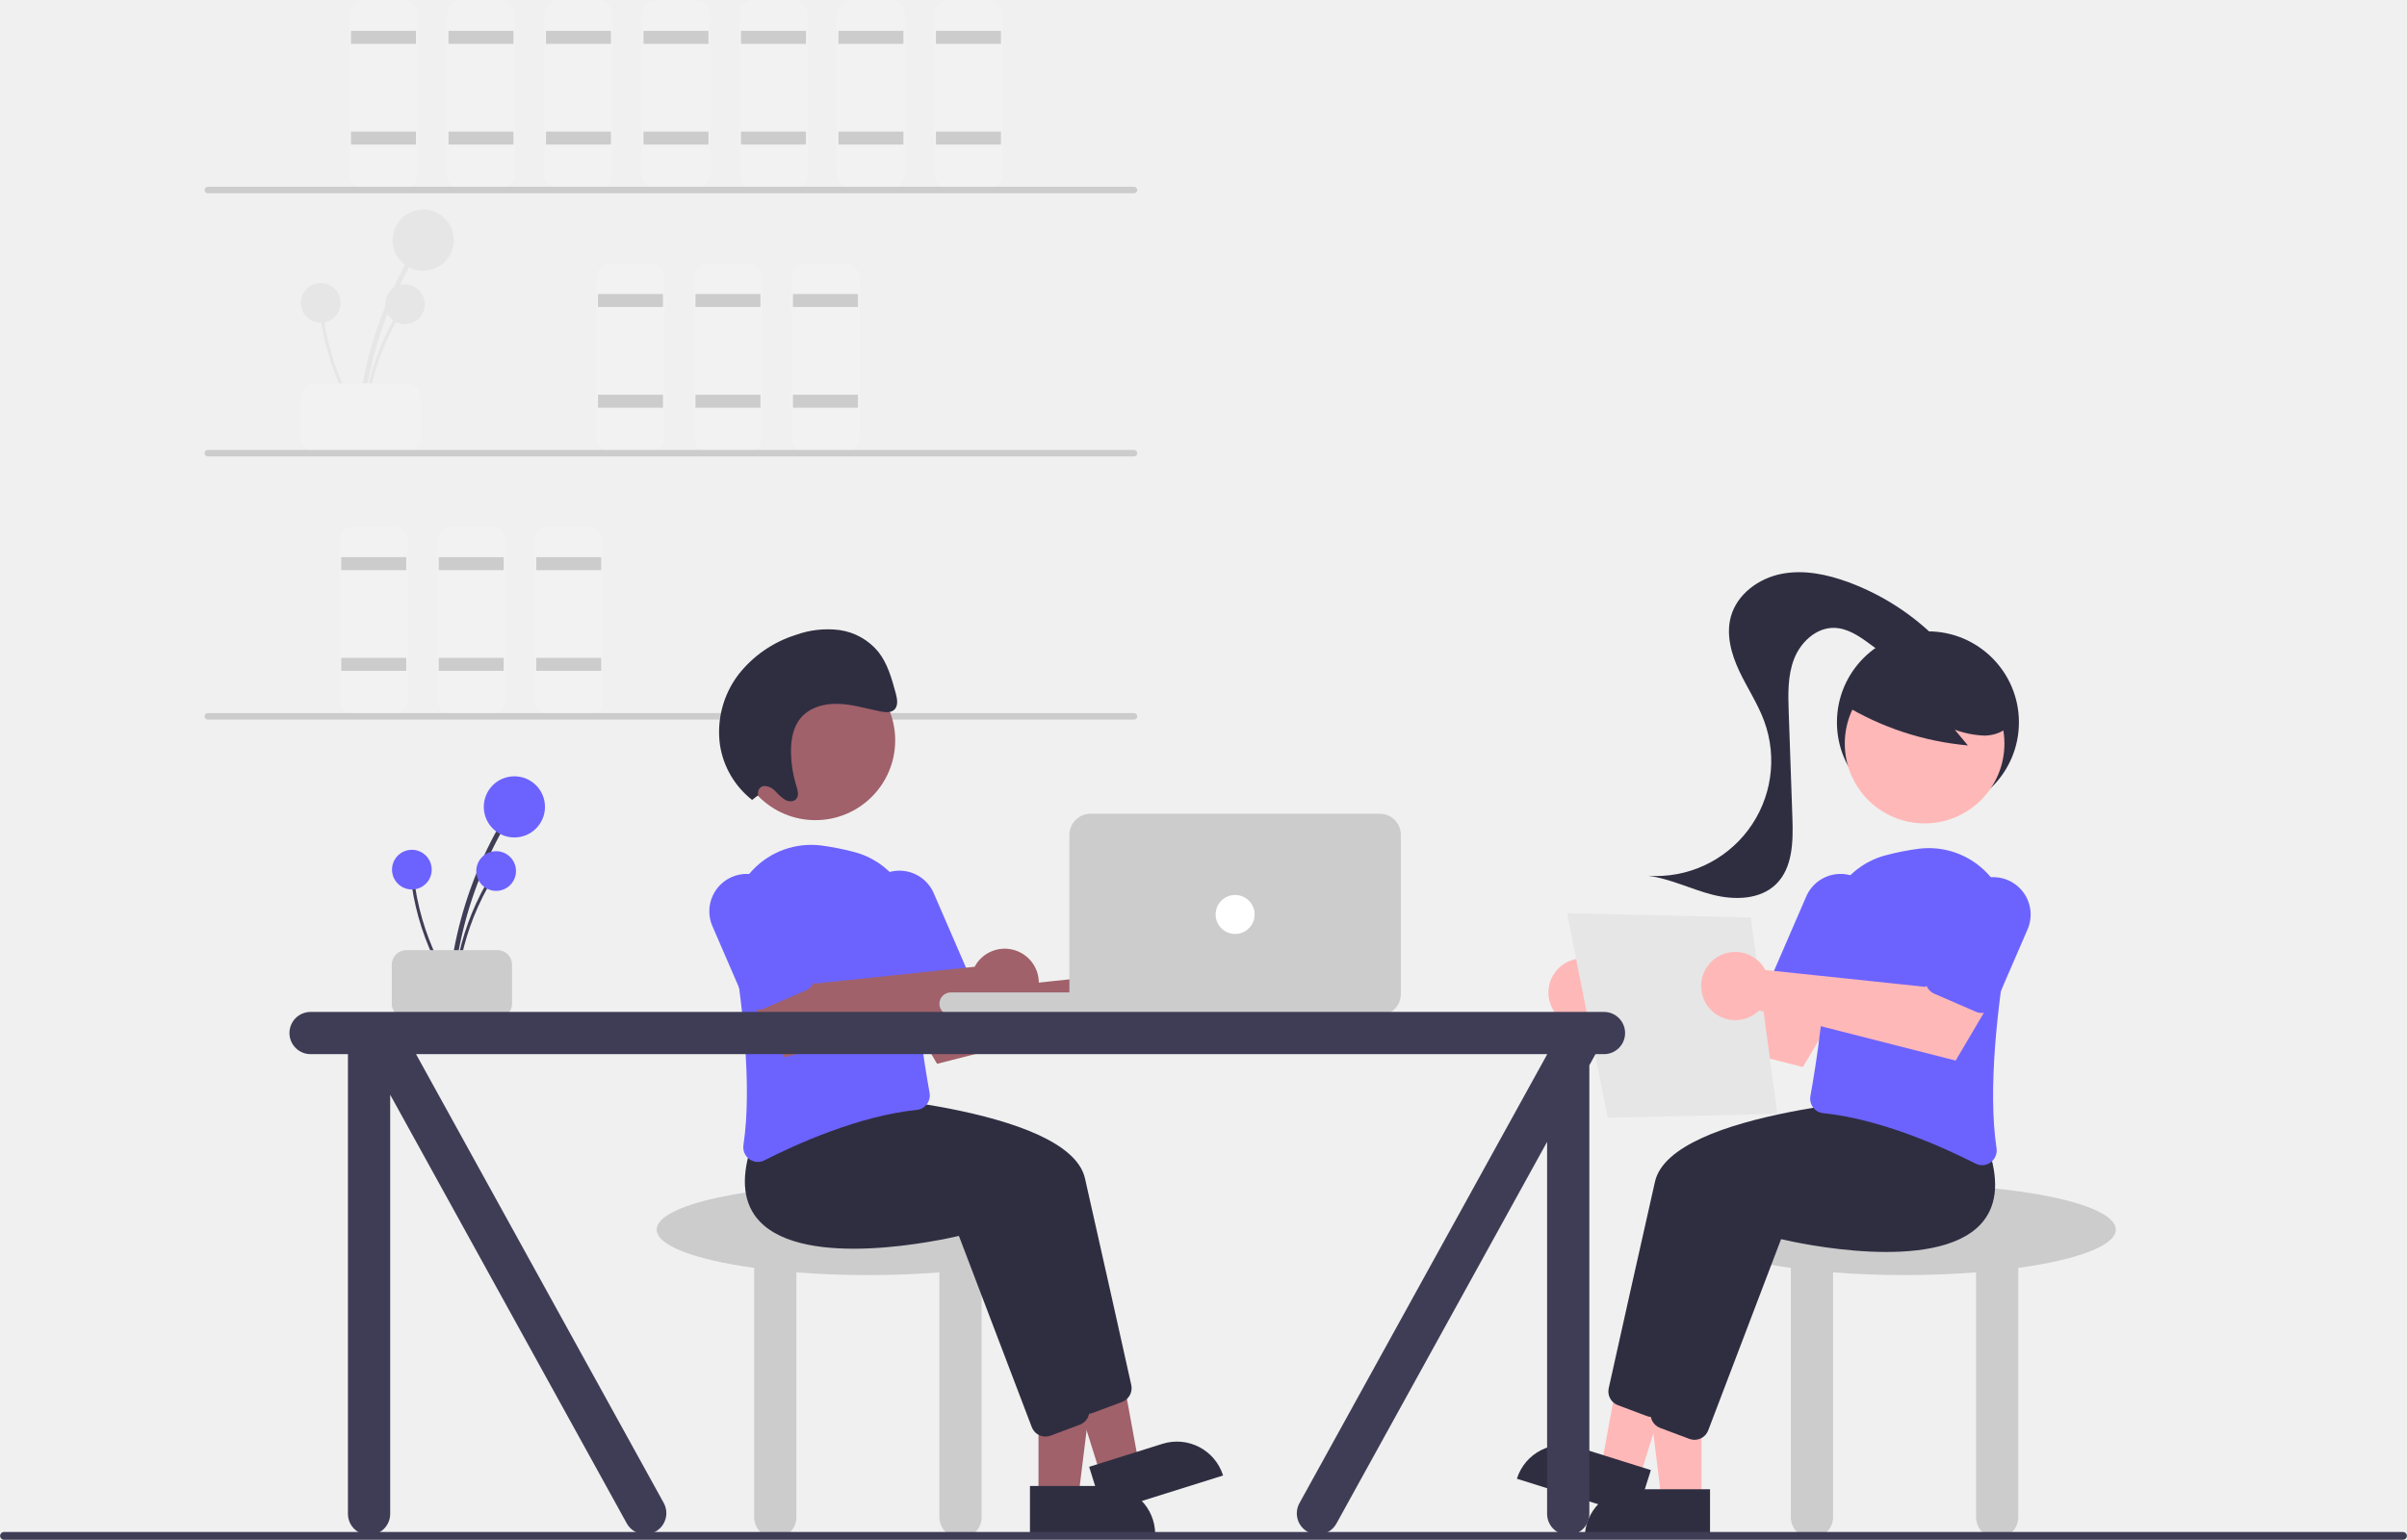
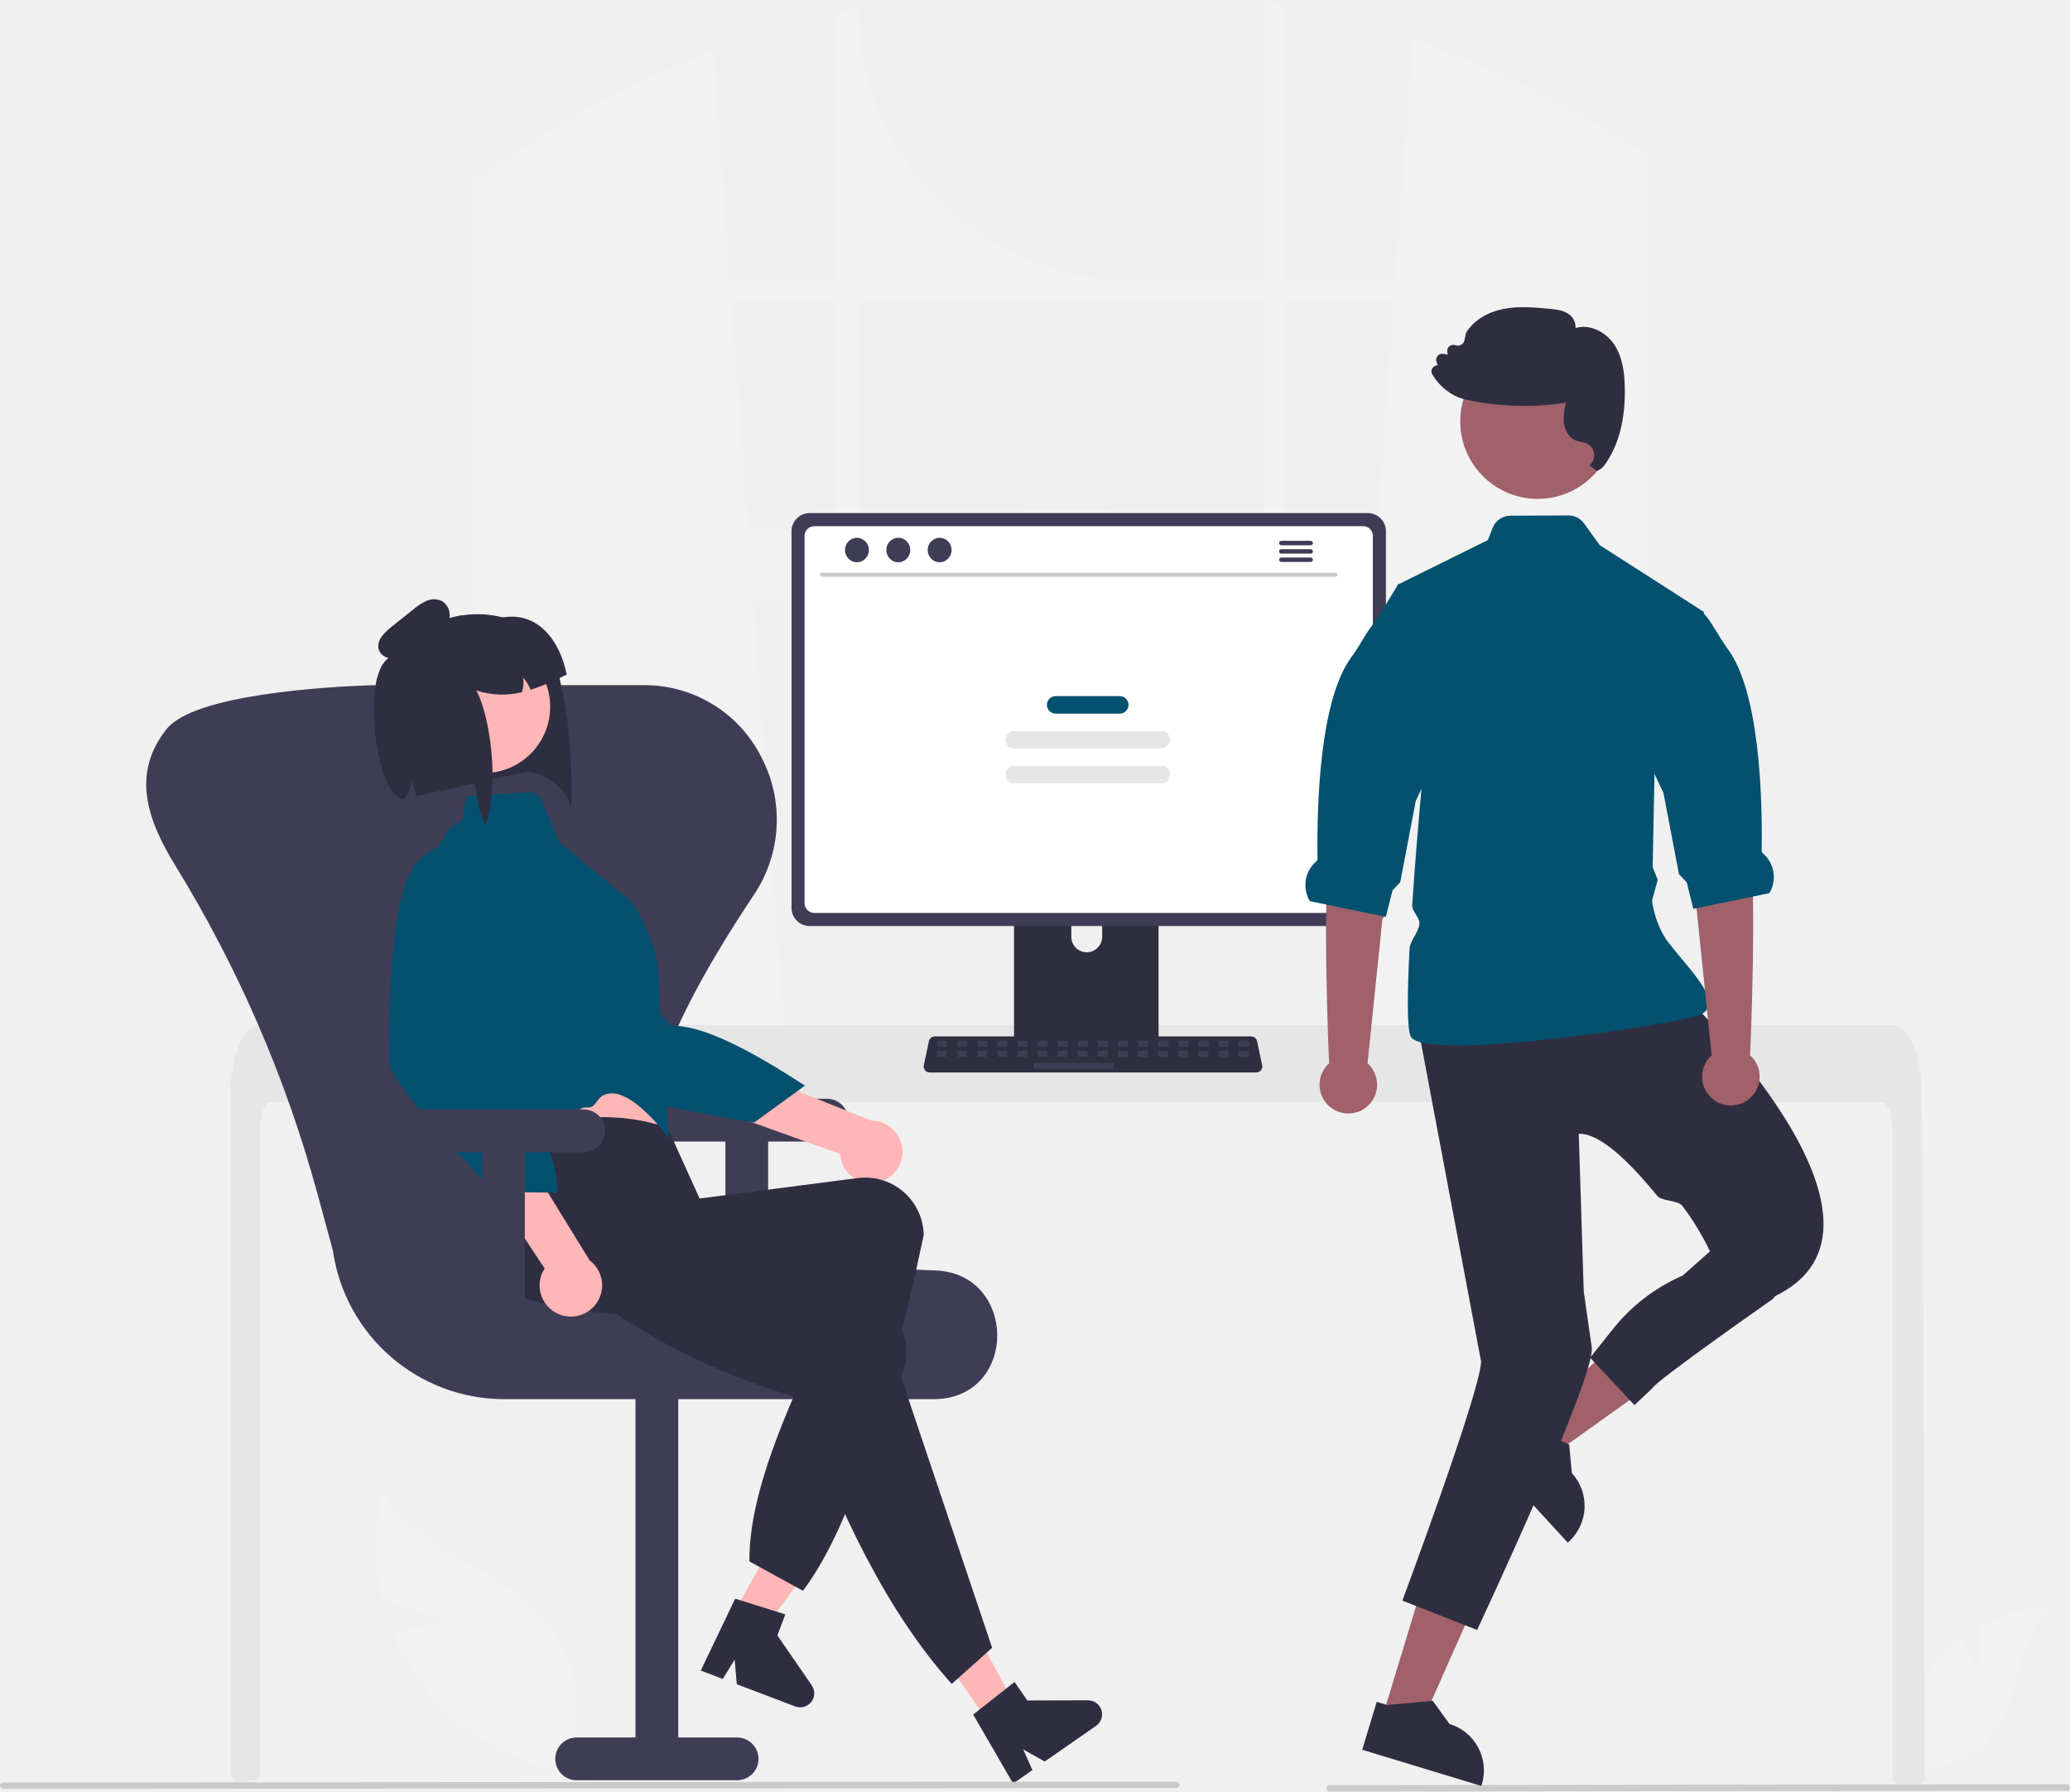
- <svg xmlns="http://www.w3.org/2000/svg" id="b959f442-9ede-455f-a827-2b42a560702a" data-name="Layer 1" width="740.675" height="473.949" viewBox="0 0 740.675 473.949">
-   <path d="M341.173,342.449a122.042,122.042,0,0,1,10.101-38.517q2.28-5.092,5.018-9.961a.744.744,0,0,0-1.284-.75,123.728,123.728,0,0,0-13.768,37.982q-1.034,5.584-1.554,11.246c-.088.952,1.399.946,1.486,0Z" transform="translate(-229.6623 -213.0257)" fill="#e6e6e6" />
-   <circle cx="130.23" cy="73.914" r="9.414" fill="#e6e6e6" />
-   <path d="M342.136,342.699a79.174,79.174,0,0,1,6.553-24.988q1.479-3.304,3.255-6.462a.483.483,0,0,0-.833-.487,80.268,80.268,0,0,0-8.932,24.641q-.671,3.622-1.008,7.296c-.057.618.908.614.964,0Z" transform="translate(-229.6623 -213.0257)" fill="#e6e6e6" />
-   <circle cx="124.618" cy="93.662" r="6.108" fill="#e6e6e6" />
-   <path d="M340.919,342.122a79.174,79.174,0,0,1-10.202-23.733q-.866-3.515-1.408-7.097a.483.483,0,0,0-.956.128,80.269,80.269,0,0,0,8.113,24.922q1.699,3.269,3.693,6.373c.335.522,1.093-.074.76-.593Z" transform="translate(-229.6623 -213.0257)" fill="#e6e6e6" />
-   <circle cx="98.683" cy="93.233" r="6.108" fill="#e6e6e6" />
-   <path d="M322.169,347.526v-12a4.505,4.505,0,0,1,4.5-4.5h28a4.505,4.505,0,0,1,4.5,4.5v12a4.505,4.505,0,0,1-4.5,4.5h-28A4.505,4.505,0,0,1,322.169,347.526Z" transform="translate(-229.6623 -213.0257)" fill="#f2f2f2" style="isolation:isolate" />
-   <path d="M353.669,271.026h-12a4.505,4.505,0,0,1-4.5-4.5v-49a4.505,4.505,0,0,1,4.5-4.5h12a4.505,4.505,0,0,1,4.5,4.5v49A4.505,4.505,0,0,1,353.669,271.026Z" transform="translate(-229.6623 -213.0257)" fill="#f2f2f2" style="isolation:isolate" />
-   <rect x="108.007" y="9.5" width="20" height="4" fill="#ccc" />
-   <rect x="108.007" y="40.5" width="20" height="4" fill="#ccc" />
-   <path d="M383.669,271.026h-12a4.505,4.505,0,0,1-4.5-4.5v-49a4.505,4.505,0,0,1,4.5-4.5h12a4.505,4.505,0,0,1,4.5,4.5v49A4.505,4.505,0,0,1,383.669,271.026Z" transform="translate(-229.6623 -213.0257)" fill="#f2f2f2" style="isolation:isolate" />
-   <rect x="138.007" y="9.5" width="20" height="4" fill="#ccc" />
-   <rect x="138.007" y="40.5" width="20" height="4" fill="#ccc" />
-   <path d="M413.669,271.026h-12a4.505,4.505,0,0,1-4.5-4.5v-49a4.505,4.505,0,0,1,4.5-4.5h12a4.505,4.505,0,0,1,4.5,4.5v49A4.505,4.505,0,0,1,413.669,271.026Z" transform="translate(-229.6623 -213.0257)" fill="#f2f2f2" style="isolation:isolate" />
-   <rect x="168.007" y="9.5" width="20" height="4" fill="#ccc" />
-   <rect x="168.007" y="40.5" width="20" height="4" fill="#ccc" />
-   <path d="M429.669,352.026h-12a4.505,4.505,0,0,1-4.5-4.5v-49a4.505,4.505,0,0,1,4.5-4.5h12a4.505,4.505,0,0,1,4.5,4.5v49A4.505,4.505,0,0,1,429.669,352.026Z" transform="translate(-229.6623 -213.0257)" fill="#f2f2f2" style="isolation:isolate" />
-   <rect x="184.007" y="90.5" width="20" height="4" fill="#ccc" />
-   <rect x="184.007" y="121.5" width="20" height="4" fill="#ccc" />
-   <path d="M459.669,352.026h-12a4.505,4.505,0,0,1-4.5-4.5v-49a4.505,4.505,0,0,1,4.5-4.5h12a4.505,4.505,0,0,1,4.5,4.5v49A4.505,4.505,0,0,1,459.669,352.026Z" transform="translate(-229.6623 -213.0257)" fill="#f2f2f2" style="isolation:isolate" />
-   <rect x="214.007" y="90.5" width="20" height="4" fill="#ccc" />
-   <rect x="214.007" y="121.5" width="20" height="4" fill="#ccc" />
-   <path d="M489.669,352.026h-12a4.505,4.505,0,0,1-4.5-4.5v-49a4.505,4.505,0,0,1,4.5-4.5h12a4.505,4.505,0,0,1,4.5,4.5v49A4.505,4.505,0,0,1,489.669,352.026Z" transform="translate(-229.6623 -213.0257)" fill="#f2f2f2" style="isolation:isolate" />
-   <rect x="244.007" y="90.5" width="20" height="4" fill="#ccc" />
-   <rect x="244.007" y="121.5" width="20" height="4" fill="#ccc" />
-   <path d="M350.669,433.026h-12a4.505,4.505,0,0,1-4.5-4.5v-49a4.505,4.505,0,0,1,4.5-4.5h12a4.505,4.505,0,0,1,4.5,4.5v49A4.505,4.505,0,0,1,350.669,433.026Z" transform="translate(-229.6623 -213.0257)" fill="#f2f2f2" style="isolation:isolate" />
-   <rect x="105.007" y="171.5" width="20" height="4" fill="#ccc" />
-   <rect x="105.007" y="202.5" width="20" height="4" fill="#ccc" />
-   <path d="M380.669,433.026h-12a4.505,4.505,0,0,1-4.5-4.5v-49a4.505,4.505,0,0,1,4.5-4.5h12a4.505,4.505,0,0,1,4.5,4.5v49A4.505,4.505,0,0,1,380.669,433.026Z" transform="translate(-229.6623 -213.0257)" fill="#f2f2f2" style="isolation:isolate" />
-   <rect x="135.007" y="171.5" width="20" height="4" fill="#ccc" />
-   <rect x="135.007" y="202.5" width="20" height="4" fill="#ccc" />
-   <path d="M410.669,433.026h-12a4.505,4.505,0,0,1-4.5-4.5v-49a4.505,4.505,0,0,1,4.5-4.5h12a4.505,4.505,0,0,1,4.5,4.5v49A4.505,4.505,0,0,1,410.669,433.026Z" transform="translate(-229.6623 -213.0257)" fill="#f2f2f2" style="isolation:isolate" />
-   <rect x="165.007" y="171.5" width="20" height="4" fill="#ccc" />
-   <rect x="165.007" y="202.5" width="20" height="4" fill="#ccc" />
-   <path d="M443.669,271.026h-12a4.505,4.505,0,0,1-4.5-4.5v-49a4.505,4.505,0,0,1,4.5-4.5h12a4.505,4.505,0,0,1,4.5,4.5v49A4.505,4.505,0,0,1,443.669,271.026Z" transform="translate(-229.6623 -213.0257)" fill="#f2f2f2" style="isolation:isolate" />
-   <rect x="198.007" y="9.5" width="20" height="4" fill="#ccc" />
-   <rect x="198.007" y="40.5" width="20" height="4" fill="#ccc" />
-   <path d="M473.669,271.026h-12a4.505,4.505,0,0,1-4.5-4.5v-49a4.505,4.505,0,0,1,4.5-4.5h12a4.505,4.505,0,0,1,4.5,4.5v49A4.505,4.505,0,0,1,473.669,271.026Z" transform="translate(-229.6623 -213.0257)" fill="#f2f2f2" style="isolation:isolate" />
-   <rect x="228.007" y="9.5" width="20" height="4" fill="#ccc" />
-   <rect x="228.007" y="40.5" width="20" height="4" fill="#ccc" />
-   <path d="M503.669,271.026h-12a4.505,4.505,0,0,1-4.5-4.5v-49a4.505,4.505,0,0,1,4.5-4.5h12a4.505,4.505,0,0,1,4.5,4.5v49A4.505,4.505,0,0,1,503.669,271.026Z" transform="translate(-229.6623 -213.0257)" fill="#f2f2f2" style="isolation:isolate" />
-   <rect x="258.007" y="9.5" width="20" height="4" fill="#ccc" />
-   <rect x="258.007" y="40.5" width="20" height="4" fill="#ccc" />
-   <path d="M533.669,271.026h-12a4.505,4.505,0,0,1-4.5-4.5v-49a4.505,4.505,0,0,1,4.5-4.5h12a4.505,4.505,0,0,1,4.5,4.5v49A4.505,4.505,0,0,1,533.669,271.026Z" transform="translate(-229.6623 -213.0257)" fill="#f2f2f2" style="isolation:isolate" />
-   <rect x="288.007" y="9.5" width="20" height="4" fill="#ccc" />
-   <rect x="288.007" y="40.5" width="20" height="4" fill="#ccc" />
-   <path d="M578.61,272.526h-285a1,1,0,0,1,0-2h285a1,1,0,0,1,0,2Z" transform="translate(-229.6623 -213.0257)" fill="#ccc" />
-   <path d="M578.61,353.526h-285a1,1,0,0,1,0-2h285a1,1,0,0,1,0,2Z" transform="translate(-229.6623 -213.0257)" fill="#ccc" />
-   <path d="M578.61,434.526h-285a1,1,0,0,1,0-2h285a1,1,0,0,1,0,2Z" transform="translate(-229.6623 -213.0257)" fill="#ccc" />
-   <path d="M561.732,591.508c0-7.732-29.102-14-65-14s-65,6.268-65,14c0,4.955,11.964,9.306,30,11.794V680.008a6.5,6.5,0,0,0,13,0V604.684c6.872.532,14.277.824,22,.824s15.128-.292,22-.824v75.324a6.5,6.5,0,0,0,13,0V603.302C549.768,600.814,561.732,596.463,561.732,591.508Z" transform="translate(-229.6623 -213.0257)" fill="#ccc" />
-   <polygon points="319.563 460.906 331.823 460.906 337.655 413.618 319.561 413.618 319.563 460.906" fill="#a0616a" />
-   <path d="M546.598,670.428h38.531a0,0,0,0,1,0,0v14.887a0,0,0,0,1,0,0H561.485a14.887,14.887,0,0,1-14.887-14.887v0A0,0,0,0,1,546.598,670.428Z" transform="translate(902.0962 1142.692) rotate(179.9974)" fill="#2f2e41" />
-   <polygon points="338.701 454.064 350.398 450.393 341.806 403.528 324.542 408.945 338.701 454.064" fill="#a0616a" />
-   <path d="M566.152,658.424h38.531a0,0,0,0,1,0,0v14.887a0,0,0,0,1,0,0H581.039a14.887,14.887,0,0,1-14.887-14.887v0A0,0,0,0,1,566.152,658.424Z" transform="translate(1113.688 912.876) rotate(162.5774)" fill="#2f2e41" />
-   <path d="M560.161,645.324l-22.427-58.871c-5.031,1.182-47.227,10.519-61.359-4.528-4.843-5.157-5.788-12.629-2.808-22.208l8.248-10.364.256.014c3.118.164,76.435,4.273,81.461,26.389,4.238,18.645,11.977,53.405,14.247,63.615a4.516,4.516,0,0,1-2.814,5.184l-9.019,3.382a4.462,4.462,0,0,1-1.572.286A4.513,4.513,0,0,1,560.161,645.324Z" transform="translate(-229.6623 -213.0257)" fill="#2f2e41" />
-   <path d="M547.161,652.324l-22.427-58.871c-5.032,1.182-47.227,10.518-61.359-4.528-4.843-5.157-5.788-12.629-2.808-22.208l8.248-10.364.256.014c3.118.164,76.435,4.273,81.461,26.389,4.238,18.645,11.977,53.405,14.247,63.615a4.516,4.516,0,0,1-2.814,5.184l-9.019,3.382a4.462,4.462,0,0,1-1.572.286A4.513,4.513,0,0,1,547.161,652.324Z" transform="translate(-229.6623 -213.0257)" fill="#2f2e41" />
-   <path d="M577.469,511.202a10.527,10.527,0,0,0-.885,1.402l-49.32,5.196-7.1-9.734-16.091,8.794,13.944,23.621,60.487-15.423a10.496,10.496,0,1,0-1.036-13.857Z" transform="translate(-229.6623 -213.0257)" fill="#a0616a" />
-   <path d="M460.25,569.825a4.507,4.507,0,0,1-1.819-4.349c2.782-18.343-.419-44.619-3.595-63.433a24.795,24.795,0,0,1,27.559-28.762,79.865,79.865,0,0,1,9.913,1.954h0a24.596,24.596,0,0,1,18.582,24.468c-.475,18.154,3.211,40.806,4.818,49.701a4.519,4.519,0,0,1-.834,3.511,4.392,4.392,0,0,1-3.095,1.75c-17.808,1.817-37.012,10.502-46.875,15.517a4.501,4.501,0,0,1-2.05.501A4.429,4.429,0,0,1,460.25,569.825Z" transform="translate(-229.6623 -213.0257)" fill="#6c63ff" />
-   <path d="M508.321,522.514a4.471,4.471,0,0,1-2.474-2.397l-9.931-22.942a11.5,11.5,0,1,1,21.107-9.136l9.932,22.942a4.506,4.506,0,0,1-2.342,5.917l-12.848,5.562a4.469,4.469,0,0,1-3.444.055Z" transform="translate(-229.6623 -213.0257)" fill="#6c63ff" />
-   <path d="M530.469,509.202a10.527,10.527,0,0,0-.885,1.402l-49.32,5.196-7.1-9.734-16.091,8.794,13.944,23.621,60.487-15.423a10.496,10.496,0,1,0-1.036-13.857Z" transform="translate(-229.6623 -213.0257)" fill="#a0616a" />
-   <path d="M461.321,523.514a4.471,4.471,0,0,1-2.474-2.397l-9.931-22.942a11.5,11.5,0,1,1,21.107-9.136l9.932,22.942a4.506,4.506,0,0,1-2.342,5.917l-12.848,5.562a4.469,4.469,0,0,1-3.444.055Z" transform="translate(-229.6623 -213.0257)" fill="#6c63ff" />
-   <circle cx="250.906" cy="227.891" r="24.561" fill="#a0616a" />
-   <path d="M463.008,457.773a2.135,2.135,0,0,1,1.856-2.819,4.93,4.93,0,0,1,3.476,1.715,13.834,13.834,0,0,0,3.071,2.637c1.188.599,2.8.514,3.477-.628.636-1.072.2-2.508-.185-3.753a36.907,36.907,0,0,1-1.63-9.77c-.111-3.7.411-7.562,2.46-10.448,2.644-3.725,7.371-5.139,11.845-5.036s8.875,1.484,13.307,2.357c1.53.301,3.328.455,4.352-.73,1.088-1.261.688-3.301.226-5.004-1.201-4.417-2.475-8.985-5.265-12.552a18.898,18.898,0,0,0-12.061-6.79,28.938,28.938,0,0,0-13.462,1.528,36.096,36.096,0,0,0-17.683,12.319,29.236,29.236,0,0,0-5.578,21.6,26.667,26.667,0,0,0,9.886,16.855Z" transform="translate(-229.6623 -213.0257)" fill="#2f2e41" />
-   <path d="M369.228,516.902a122.042,122.042,0,0,1,10.101-38.517q2.28-5.092,5.018-9.961a.744.744,0,0,0-1.284-.75,123.728,123.728,0,0,0-13.768,37.982q-1.034,5.584-1.554,11.246c-.088.952,1.399.946,1.486,0Z" transform="translate(-229.6623 -213.0257)" fill="#3f3d56" />
-   <circle cx="158.285" cy="248.368" r="9.414" fill="#6c63ff" />
-   <path d="M370.191,517.152a79.174,79.174,0,0,1,6.553-24.988q1.479-3.304,3.255-6.462a.483.483,0,0,0-.833-.487,80.268,80.268,0,0,0-8.932,24.641q-.671,3.622-1.008,7.296c-.057.618.908.614.964,0Z" transform="translate(-229.6623 -213.0257)" fill="#3f3d56" />
-   <circle cx="152.673" cy="268.115" r="6.108" fill="#6c63ff" />
-   <path d="M368.974,516.576a79.174,79.174,0,0,1-10.202-23.733q-.866-3.515-1.408-7.097a.483.483,0,0,0-.956.128,80.269,80.269,0,0,0,8.113,24.922q1.699,3.269,3.693,6.373c.335.522,1.093-.074.76-.593Z" transform="translate(-229.6623 -213.0257)" fill="#3f3d56" />
-   <circle cx="126.738" cy="267.687" r="6.108" fill="#6c63ff" />
-   <path d="M350.224,521.979v-12a4.505,4.505,0,0,1,4.5-4.5h28a4.505,4.505,0,0,1,4.5,4.5v12a4.505,4.505,0,0,1-4.5,4.5h-28A4.505,4.505,0,0,1,350.224,521.979Z" transform="translate(-229.6623 -213.0257)" fill="#ccc" />
-   <rect x="289.07" y="305.482" width="86" height="7" rx="3.5" fill="#ccc" />
-   <path d="M654.232,525.508h-89a6.507,6.507,0,0,1-6.5-6.5v-49a6.507,6.507,0,0,1,6.5-6.5h89a6.507,6.507,0,0,1,6.5,6.5v49A6.507,6.507,0,0,1,654.232,525.508Z" transform="translate(-229.6623 -213.0257)" fill="#ccc" />
-   <circle cx="380.07" cy="281.482" r="6" fill="#fff" />
-   <path d="M880.732,591.508c0-7.732-29.102-14-65-14s-65,6.268-65,14c0,4.955,11.964,9.306,30,11.794V680.008a6.5,6.5,0,0,0,13,0V604.684c6.872.532,14.277.824,22,.824s15.128-.292,22-.824v75.324a6.5,6.5,0,0,0,13,0V603.302C868.768,600.814,880.732,596.463,880.732,591.508Z" transform="translate(-229.6623 -213.0257)" fill="#ccc" />
-   <circle cx="593.257" cy="222.34" r="28" fill="#2f2e41" />
-   <polygon points="523.577 461.906 511.317 461.906 505.485 414.618 523.579 414.618 523.577 461.906" fill="#ffb8b8" />
-   <path d="M502.56,458.403h23.644a0,0,0,0,1,0,0v14.887a0,0,0,0,1,0,0H487.673a0,0,0,0,1,0,0v0A14.887,14.887,0,0,1,502.56,458.403Z" fill="#2f2e41" />
-   <polygon points="504.439 455.064 492.742 451.393 501.334 404.528 518.598 409.945 504.439 455.064" fill="#ffb8b8" />
-   <path d="M712.668,659.424h23.644a0,0,0,0,1,0,0v14.887a0,0,0,0,1,0,0H697.781a0,0,0,0,1,0,0v0A14.887,14.887,0,0,1,712.668,659.424Z" transform="translate(2.90601 -397.1277) rotate(17.42262)" fill="#2f2e41" />
-   <path d="M738.09,649.222a4.462,4.462,0,0,1-1.572-.286l-9.019-3.382a4.516,4.516,0,0,1-2.814-5.184c2.271-10.21,10.01-44.971,14.247-63.615,5.026-22.115,78.343-26.225,81.461-26.389l.256-.014L828.897,560.717c2.98,9.579,2.036,17.051-2.808,22.208-14.132,15.047-56.327,5.71-61.359,4.528l-22.427,58.871A4.513,4.513,0,0,1,738.09,649.222Z" transform="translate(-229.6623 -213.0257)" fill="#2f2e41" />
-   <path d="M751.09,656.222a4.462,4.462,0,0,1-1.572-.286l-9.019-3.382a4.516,4.516,0,0,1-2.814-5.184c2.271-10.21,10.01-44.971,14.247-63.615,5.026-22.115,78.343-26.225,81.461-26.389l.256-.014L841.897,567.717c2.98,9.579,2.036,17.051-2.808,22.208-14.132,15.046-56.327,5.71-61.359,4.528l-22.427,58.871A4.513,4.513,0,0,1,751.09,656.222Z" transform="translate(-229.6623 -213.0257)" fill="#2f2e41" />
-   <path d="M724.995,512.202a10.526,10.526,0,0,1,.885,1.402l49.32,5.196,7.1-9.734,16.091,8.794-13.944,23.621L723.959,526.059a10.496,10.496,0,1,1,1.036-13.857Z" transform="translate(-229.6623 -213.0257)" fill="#ffb8b8" />
-   <path d="M839.608,571.684a4.501,4.501,0,0,1-2.05-.501c-9.862-5.015-29.066-13.699-46.875-15.517a4.392,4.392,0,0,1-3.095-1.75,4.519,4.519,0,0,1-.834-3.511c1.607-8.896,5.293-31.547,4.818-49.701a24.596,24.596,0,0,1,18.582-24.468h0a79.864,79.864,0,0,1,9.913-1.954,24.795,24.795,0,0,1,27.559,28.762c-3.176,18.813-6.377,45.09-3.595,63.433a4.507,4.507,0,0,1-1.819,4.349A4.429,4.429,0,0,1,839.608,571.684Z" transform="translate(-229.6623 -213.0257)" fill="#6c63ff" />
-   <path d="M792.486,523.832a4.496,4.496,0,0,1-1.787-.373l-12.848-5.562a4.506,4.506,0,0,1-2.342-5.917l9.932-22.942a11.5,11.5,0,1,1,21.107,9.136l-9.931,22.942a4.511,4.511,0,0,1-4.131,2.716Z" transform="translate(-229.6623 -213.0257)" fill="#6c63ff" />
-   <circle cx="592.234" cy="228.891" r="24.561" fill="#ffb8b8" />
-   <path d="M796.893,429.85A88.591,88.591,0,0,0,835.219,442.478l-4.04-4.841a29.688,29.688,0,0,0,9.171,1.821c3.13-.049,6.41-1.254,8.186-3.832a9.342,9.342,0,0,0,.625-8.63,17.694,17.694,0,0,0-5.566-6.96,33.14,33.14,0,0,0-30.844-5.512,19.806,19.806,0,0,0-9.212,5.909c-2.328,2.872-6.811,5.432-5.619,8.932Z" transform="translate(-229.6623 -213.0257)" fill="#2f2e41" />
-   <path d="M826.026,410.029a75.485,75.485,0,0,0-27.463-17.759c-6.639-2.459-13.865-3.979-20.805-2.582s-13.504,6.198-15.44,13.008c-1.583,5.568.052,11.564,2.509,16.806s5.738,10.102,7.725,15.54a35.468,35.468,0,0,1-35.689,47.562c6.819.914,13.105,4.119,19.771,5.825s14.533,1.59,19.486-3.185c5.241-5.052,5.346-13.267,5.092-20.542l-1.13-32.445c-.192-5.515-.356-11.208,1.633-16.356s6.716-9.656,12.235-9.609c4.183.035,7.884,2.569,11.239,5.068s6.904,5.165,11.071,5.536,8.923-2.711,8.611-6.882" transform="translate(-229.6623 -213.0257)" fill="#2f2e41" />
-   <polygon points="482.197 281.087 538.75 282.422 546.943 342.878 494.716 344.05 482.197 281.087" fill="#e6e6e6" />
-   <path d="M771.995,510.202a10.526,10.526,0,0,1,.885,1.402l49.32,5.196,7.1-9.734,16.091,8.794-13.944,23.621L770.959,524.059a10.496,10.496,0,1,1,1.036-13.857Z" transform="translate(-229.6623 -213.0257)" fill="#ffb8b8" />
-   <path d="M839.486,524.832a4.496,4.496,0,0,1-1.787-.373l-12.848-5.562a4.506,4.506,0,0,1-2.342-5.917l9.932-22.942a11.5,11.5,0,1,1,21.107,9.136l-9.931,22.942a4.511,4.511,0,0,1-4.131,2.716Z" transform="translate(-229.6623 -213.0257)" fill="#6c63ff" />
-   <path d="M723.232,524.508h-398a6.5,6.5,0,1,0,0,13h11.5v141.5a6.5,6.5,0,0,0,13,0V549.998l72.871,132.078a6.5,6.5,0,0,0,11.258-6.5L357.686,537.508H705.732v.084l-76.129,137.984a6.5,6.5,0,1,0,11.258,6.5l64.871-117.578V679.008a6.5,6.5,0,0,0,13,0V540.935l1.891-3.427h2.609a6.5,6.5,0,0,0,0-13Z" transform="translate(-229.6623 -213.0257)" fill="#3f3d56" />
-   <path d="M969.147,686.974H230.853a1.191,1.191,0,0,1,0-2.381H969.147a1.191,1.191,0,0,1,0,2.381Z" transform="translate(-229.6623 -213.0257)" fill="#3f3d56" />
+ <svg xmlns="http://www.w3.org/2000/svg" data-name="Layer 1" width="774.131" height="669.898" viewBox="0 0 774.131 669.898">
+   <path d="M824.241,170.371c-.87-.58-1.75-1.13-2.62-1.69a380.241,380.241,0,0,0-80.31-38.93l-6.54,90.22h-41.46v-103.39c-2.61-.54-5.24-1.05-7.87-1.53v104.92H636.171A102.27,102.27,0,0,1,533.901,117.701v-0c-2.64.57-5.26,1.18-7.88,1.83v100.44h-40.13l-6.23-86.03a380.858,380.858,0,0,0-81.94,43.53c-.44.3-.88.61-1.31.91-2.21,1.55-4.39,3.13-6.56,4.73v344.19h118.27l-2.09-28.95-11.5-158.95h231.59l-11.5,158.95-2.09,28.95h116.96v-353.45Q826.881,172.081,824.241,170.371Zm-298.22,142.78h-33.39l-6.17-85.3h39.56Zm159.42,0h-56.08v-1.69a6.18,6.18,0,0,0-6.19-6.18h-24.38a6.178,6.178,0,0,0-6.18,6.18v1.69h-58.71v-85.3h151.54Zm7.87,0v-85.3h40.89l-6.17,85.3Z" transform="translate(-212.9343 -115.0508)" fill="#f2f2f2" />
+   <path d="M952.684,740.6l.782-17.576a56.765,56.765,0,0,1,26.477-6.702c-12.717,10.397-11.127,30.438-19.749,44.419a34.144,34.144,0,0,1-25.038,15.779L924.514,783.035a57.215,57.215,0,0,1,12.06-46.364,55.267,55.267,0,0,1,10.157-9.437C949.279,733.954,952.684,740.6,952.684,740.6Z" transform="translate(-212.9343 -115.0508)" fill="#f2f2f2" />
+   <path d="M381.733,721.34l-25.68-7.775a86.572,86.572,0,0,1,.067-41.654c10.575,22.709,40.792,27.909,58.207,45.916a52.073,52.073,0,0,1,13.888,42.946l5.621,18.181A87.259,87.259,0,0,1,369.859,743.669a84.287,84.287,0,0,1-10.122-18.565C370.629,723.869,381.733,721.34,381.733,721.34Z" transform="translate(-212.9343 -115.0508)" fill="#f2f2f2" />
+   <path d="M932.701,780.161a2.038,2.038,0,0,1-.59,1.42,1.988,1.988,0,0,1-1.41.58h-8.04a1.993,1.993,0,0,1-2-2v-243.14c0-5.36-1.8-9.71-4.01-9.72h-602.49c-2.22.01-4.01,4.36-4.02,9.72v241.65a2.006,2.006,0,0,1-1.81,1.99c-1.62.16-3.24.3-4.85.43-.04,0-.08.01-.12.01-.88.08-1.76.14-2.64.21h-.01c-.46-.83-.9-1.68-1.35-2.53a2.088,2.088,0,0,1-.22-.93v-253.44c0-1.48.06-2.97.16-4.44a56.854,56.854,0,0,1,.75-6.02c1.69-9.29,5.51-15.58,9.85-15.6h611a4.683,4.683,0,0,1,1.84.39,7.174,7.174,0,0,1,2.27,1.59,14.071,14.071,0,0,1,2.23,3.05c2.14,3.77,3.67,9.39,4.21,15.93,0,.06.01.12.01.18.14,1.62.21,3.27.2,4.92l.14,21.43.09,12.78.27,40.1.1,14.24Z" transform="translate(-212.9343 -115.0508)" fill="#e6e6e6" />
+   <path d="M985.875,784.642l-275.75.307a1.191,1.191,0,0,1,0-2.381l275.75-.307a1.191,1.191,0,0,1,0,2.381Z" transform="translate(-212.9343 -115.0508)" fill="#cacaca" />
+   <path d="M643.602,427.312h-48.838a2.606,2.606,0,0,0-2.602,2.609v77.15H646.211v-77.15A2.607,2.607,0,0,0,643.602,427.312Zm-24.255,43.836a5.794,5.794,0,0,1-5.767-5.767v-8.899a5.767,5.767,0,0,1,11.534,0v8.899a5.794,5.794,0,0,1-5.767,5.767Z" transform="translate(-212.9343 -115.0508)" fill="#2f2e41" />
+   <path d="M724.474,306.911H515.71a6.777,6.777,0,0,0-6.766,6.766v140.875a6.773,6.773,0,0,0,6.766,6.766H724.474a6.773,6.773,0,0,0,6.766-6.766v-140.875A6.777,6.777,0,0,0,724.474,306.911Z" transform="translate(-212.9343 -115.0508)" fill="#3f3d56" />
+   <path d="M722.728,311.797H517.45a3.626,3.626,0,0,0-3.619,3.626V452.806a3.625,3.625,0,0,0,3.619,3.619H722.728a3.625,3.625,0,0,0,3.619-3.619V315.423A3.626,3.626,0,0,0,722.728,311.797Z" transform="translate(-212.9343 -115.0508)" fill="#fff" />
+   <path d="M591.995,504.603v7.443a1.458,1.458,0,0,0,1.455,1.455h51.474a1.462,1.462,0,0,0,1.455-1.455V504.603Z" transform="translate(-212.9343 -115.0508)" fill="#3f3d56" />
+   <path d="M682.747,516.091H560.618a2.247,2.247,0,0,1-2.198-2.709l1.895-9a2.256,2.256,0,0,1,2.198-1.784H680.852a2.256,2.256,0,0,1,2.198,1.784l1.895,9a2.247,2.247,0,0,1-2.198,2.709Z" transform="translate(-212.9343 -115.0508)" fill="#2f2e41" />
+   <rect x="350.446" y="389.168" width="3.761" height="2.257" rx="0.488" fill="#3f3d56" />
+   <rect x="357.969" y="389.168" width="3.761" height="2.257" rx="0.488" fill="#3f3d56" />
+   <rect x="365.491" y="389.168" width="3.761" height="2.257" rx="0.488" fill="#3f3d56" />
+   <rect x="373.014" y="389.168" width="3.761" height="2.257" rx="0.488" fill="#3f3d56" />
+   <rect x="380.537" y="389.168" width="3.761" height="2.257" rx="0.488" fill="#3f3d56" />
+   <rect x="388.06" y="389.168" width="3.761" height="2.257" rx="0.488" fill="#3f3d56" />
+   <rect x="395.583" y="389.168" width="3.761" height="2.257" rx="0.488" fill="#3f3d56" />
+   <rect x="403.106" y="389.168" width="3.761" height="2.257" rx="0.488" fill="#3f3d56" />
+   <rect x="410.629" y="389.168" width="3.761" height="2.257" rx="0.488" fill="#3f3d56" />
+   <rect x="418.152" y="389.168" width="3.761" height="2.257" rx="0.488" fill="#3f3d56" />
+   <rect x="425.675" y="389.168" width="3.761" height="2.257" rx="0.488" fill="#3f3d56" />
+   <rect x="433.198" y="389.168" width="3.761" height="2.257" rx="0.488" fill="#3f3d56" />
+   <rect x="440.721" y="389.168" width="3.761" height="2.257" rx="0.488" fill="#3f3d56" />
+   <rect x="448.243" y="389.168" width="3.761" height="2.257" rx="0.488" fill="#3f3d56" />
+   <rect x="455.766" y="389.168" width="3.761" height="2.257" rx="0.488" fill="#3f3d56" />
+   <rect x="463.289" y="389.168" width="3.761" height="2.257" rx="0.488" fill="#3f3d56" />
+   <rect x="350.357" y="392.929" width="3.761" height="2.257" rx="0.488" fill="#3f3d56" />
+   <rect x="357.88" y="392.929" width="3.761" height="2.257" rx="0.488" fill="#3f3d56" />
+   <rect x="365.403" y="392.929" width="3.761" height="2.257" rx="0.488" fill="#3f3d56" />
+   <rect x="372.925" y="392.929" width="3.761" height="2.257" rx="0.488" fill="#3f3d56" />
+   <rect x="380.448" y="392.929" width="3.761" height="2.257" rx="0.488" fill="#3f3d56" />
+   <rect x="387.971" y="392.929" width="3.761" height="2.257" rx="0.488" fill="#3f3d56" />
+   <rect x="395.494" y="392.929" width="3.761" height="2.257" rx="0.488" fill="#3f3d56" />
+   <rect x="403.017" y="392.929" width="3.761" height="2.257" rx="0.488" fill="#3f3d56" />
+   <rect x="410.54" y="392.929" width="3.761" height="2.257" rx="0.488" fill="#3f3d56" />
+   <rect x="418.063" y="392.929" width="3.761" height="2.257" rx="0.488" fill="#3f3d56" />
+   <rect x="425.586" y="392.929" width="3.761" height="2.257" rx="0.488" fill="#3f3d56" />
+   <rect x="433.109" y="392.929" width="3.761" height="2.257" rx="0.488" fill="#3f3d56" />
+   <rect x="440.632" y="392.929" width="3.761" height="2.257" rx="0.488" fill="#3f3d56" />
+   <rect x="448.155" y="392.929" width="3.761" height="2.257" rx="0.488" fill="#3f3d56" />
+   <rect x="455.677" y="392.929" width="3.761" height="2.257" rx="0.488" fill="#3f3d56" />
+   <rect x="463.2" y="392.929" width="3.761" height="2.257" rx="0.488" fill="#3f3d56" />
+   <rect x="386.467" y="397.443" width="30.092" height="2.257" rx="0.488" fill="#3f3d56" />
+   <path d="M712.413,330.726H520.335a.764.764,0,0,1,0-1.528H712.413a.764.764,0,0,1,0,1.528Z" transform="translate(-212.9343 -115.0508)" fill="#cacaca" />
+   <ellipse cx="320.476" cy="205.672" rx="4.476" ry="4.576" fill="#3f3d56" />
+   <ellipse cx="335.94" cy="205.672" rx="4.476" ry="4.576" fill="#3f3d56" />
+   <ellipse cx="351.404" cy="205.672" rx="4.476" ry="4.576" fill="#3f3d56" />
+   <path d="M703.102,317.28H692.117a.832.832,0,0,0,0,1.664h10.985a.832.832,0,0,0,0-1.664Z" transform="translate(-212.9343 -115.0508)" fill="#3f3d56" />
+   <path d="M703.102,320.402H692.117a.832.832,0,0,0,0,1.664h10.985a.832.832,0,0,0,0-1.664Z" transform="translate(-212.9343 -115.0508)" fill="#3f3d56" />
+   <path d="M703.102,323.521H692.117a.832.832,0,0,0,0,1.664h10.985a.832.832,0,0,0,0-1.664Z" transform="translate(-212.9343 -115.0508)" fill="#3f3d56" />
+   <rect x="391.518" y="260.3" width="30.529" height="6.528" rx="3.264" fill="#03506f" />
+   <rect x="376.013" y="273.356" width="61.539" height="6.528" rx="3.264" fill="#e6e6e6" />
+   <rect x="376.013" y="286.413" width="61.539" height="6.528" rx="3.264" fill="#e6e6e6" />
+   <path d="M522.211,525.911h-60a8,8,0,1,0,0,16h22v62h16v-62h22a8,8,0,1,0,0-16Z" transform="translate(-212.9343 -115.0508)" fill="#3f3d56" />
+   <path d="M561.812,638.248H401.329a64.805,64.805,0,0,1-63.917-55.636l-5.681-20.896a469.077,469.077,0,0,0-53.181-122.903c-10.747-17.454-16.279-34.349-3.715-50.615q.16-.208.316-.41c10.077-13.116,60.234-15.956,76.585-16.508q.969-.033,1.945-.033h99.819q.977,0,1.945.033a48.847,48.847,0,0,1,42.236,26.921,50.331,50.331,0,0,1-2.856,51.53c-35.063,52.671-45.799,85.697-34.808,107.085,10.631,20.688,43.22,31.265,102.559,33.285,15.946.543,23.265,12.96,23.316,24.267.05,11.015-6.986,23.176-22.553,23.848Q562.581,638.248,561.812,638.248Z" transform="translate(-212.9343 -115.0508)" fill="#3f3d56" />
+   <path d="M428.592,780.748h60a8,8,0,0,0,0-16h-22v-135h-16v135h-22a8,8,0,1,0,0,16Z" transform="translate(-212.9343 -115.0508)" fill="#3f3d56" />
+   <path d="M423.8,376.259l1.258,7.643c.595,3.706,2.75,29.886,1.153,33.009-.141-5.831-11-15-18.036-12.907l-11.042,2.453-6.853,1.525-5.578,1.223-16.209,3.541c-.028-.188-.049-.388-.077-.576-.038-.237-.077-.474-.125-.709a14.091,14.091,0,0,0-1.629-4.321,10.78,10.78,0,0,1-1.542,5.082.869.869,0,0,0-.066.126,12.734,12.734,0,0,1-.951,1.338.217.217,0,0,0-.043.039s-3.33-53.09-2.982-53.58c.255-.348.513-.687.782-1.017.267-.34.527-.669.806-1.002a.435.435,0,0,0,.09-.11,35.997,35.997,0,0,1,2.479-2.651c.256-.246.521-.495.787-.743a36.942,36.942,0,0,1,14.178-8.178c.595-.183,1.214-.351,1.843-.52.621-.158,1.254-.308,1.891-.438l.216-.044c.304-.062.619-.116.925-.169.384-.068.77-.127,1.148-.174a37.237,37.237,0,0,1,14.714.827c.01-.002.012.008.022.006a37.943,37.943,0,0,1,11.276,5.022c5.983,3.951,8.313,10.395,9.967,17.63C422.778,371.068,423.267,373.653,423.8,376.259Z" transform="translate(-212.9343 -115.0508)" fill="#2f2e41" />
+   <polygon points="269.963 611.271 280.299 616.886 307.661 579.054 292.405 570.768 269.963 611.271" fill="#ffb6b6" />
+   <path d="M487.873,712.842l18.764,5.876-2.987,7.861L516.517,745.253a5.253,5.253,0,0,1-6.191,7.891l-21.844-8.299-.811-9.206-4.424,7.217-8.236-3.129Z" transform="translate(-212.9343 -115.0508)" fill="#2f2e41" />
+   <path d="M541.444,557.111a11.614,11.614,0,0,1-14.34-10.562l-88.161-31.716,16.18-14.08,83.678,33.317a11.677,11.677,0,0,1,2.644,23.041Z" transform="translate(-212.9343 -115.0508)" fill="#ffb6b6" />
+   <path d="M414.314,436.26s-14.848.327-16.169,17.279,31.079,58.882,36.099,65.796,60.777,15.425,60.777,15.425l18.954-13.76c-19.916-12.905-38.092-22.8-50.29-22.355Z" transform="translate(-212.9343 -115.0508)" fill="#03506f" />
+   <path d="M396.104,511.058l3.618,15.546s.036,14.335,2.574,16.978c2.521,2.631,57.955-2.651,57.955-2.651s-5.877-23.1-5.799-40.578Z" transform="translate(-212.9343 -115.0508)" fill="#ffb6b6" />
+   <path d="M513.211,709.911l-20-11c-.38-26.025,15.273-61.243,33.84-98.132-41.523,7.141-80.696,9.429-114.579.79a21.901,21.901,0,0,1-15.663-26.458q.198-.822.458-1.627c4.055-12.372-5.038-20.128,3.326-33.736,21.996-7.512,42.892-9.634,62-3L474.564,563.219l59.343-7.679a21.882,21.882,0,0,1,24.344,19.294q.12.966.156,1.94C546.407,633.027,532.953,683.642,513.211,709.911Z" transform="translate(-212.9343 -115.0508)" fill="#2f2e41" />
+   <circle cx="393.879" cy="379.329" r="24.805" transform="translate(-280.9813 -28.39138) rotate(-11.5642)" fill="#ffb6b6" />
+   <path d="M388.048,412.635l22.861-1.35a4.641,4.641,0,0,1,4.564,2.863l6.46,15.662,26.85,22.192s10.631,13.528,10.655,30.999,3.772,57.91,3.772,57.91-15.515-21.839-25.091-16.03c-1.629.988-2.202,3.009-3.909,4.03-.851.509-2.818.014-3.677.525-13.196,7.833-26.958,15.486-28.244,14.145-2.525-2.635-5.587-16.098-5.587-16.098l-20.926-76.887a28.477,28.477,0,0,1,4.049-23.962c1.462-2.058,2.994-3.59,4.417-3.843C387.439,422.11,385.739,414.947,388.048,412.635Z" transform="translate(-212.9343 -115.0508)" fill="#03506f" />
+   <polygon points="369.583 643.84 379.233 637.131 357.372 595.887 343.13 605.789 369.583 643.84" fill="#ffb6b6" />
+   <path d="M583.976,731.217l-15.124,13.518C544.805,717.939,526.625,680.359,511.219,637.682c-40.366-11.822-70.807-30.888-97.382-53.526-9.015-7.628-15.774-17.429-8.085-26.721q.539-.652,1.126-1.26c9.078-9.33,32.101-7.552,45.585-16.1l30.121,32.196-1.895,8.632,56.577,19.165a21.852,21.852,0,0,1,13.336,28.017q-.318.92-.714,1.811Z" transform="translate(-212.9343 -115.0508)" fill="#2f2e41" />
+   <path d="M576.891,756.171l15.447-12.165,4.8,6.905,22.678-.069a5.253,5.253,0,0,1,3.015,9.566L603.644,773.745l-8.055-4.531,3.457,7.728-7.234,5.029Z" transform="translate(-212.9343 -115.0508)" fill="#2f2e41" />
+   <path d="M421.806,606.403a11.614,11.614,0,0,1-5.19-17.036l-51.754-78.102,21.386-1.626,47.202,76.707a11.677,11.677,0,0,1-11.644,20.057Z" transform="translate(-212.9343 -115.0508)" fill="#ffb6b6" />
+   <path d="M392.049,433.541s-12.103-8.608-23.289,4.198-10.252,65.787-10.357,74.331c-.033,2.675,3.83,8.448,9.153,15.117,2.39,2.994,5.073,6.168,7.831,9.323,1.596,1.826.221,5.626,1.823,7.401,1.593,1.765,6.164,1.505,7.68,3.143,7.194,7.775,13.039,13.694,13.039,13.694l23.42.288c.264-17.41-11.659-32.951-26.976-47.97Z" transform="translate(-212.9343 -115.0508)" fill="#03506f" />
+   <path d="M424.882,367.279c-.918.453-1.808.891-2.683,1.304a83.139,83.139,0,0,1-10.855,4.416,13.666,13.666,0,0,0-2.778-4.545,10.86,10.86,0,0,1-.46,5.433,30.703,30.703,0,0,1-17.038-.658c3.599,6.664,6.258,20.706,6.064,33.229-.084,6.621-.981,12.817-2.938,17.269l-2.515-7.651a47.657,47.657,0,0,0-1.401-8.093c-1.686-7.443-3.261-2.466-5.578,1.223l-16.209,3.541c-.028-.188-.049-.388-.077-.576-.038-.237-.077-.474-.125-.709a14.091,14.091,0,0,0-1.629-4.321,10.78,10.78,0,0,1-1.542,5.082.869.869,0,0,0-.066.126,12.734,12.734,0,0,1-.951,1.338.217.217,0,0,0-.043.039c-10.465,1.4-17.801-52.566-2.98-53.57.431-.029.513-.687.78-1.027.267-.34.527-.669.806-1.002a.435.435,0,0,0,.09-.11c.792-.917,1.612-1.8,2.479-2.651.256-.246.521-.495.787-.743a37.497,37.497,0,0,1,14.18-8.168c.595-.183,1.212-.36,1.841-.53.621-.158,1.254-.308,1.891-.438l.216-.044c.304-.062.619-.116.925-.169.384-.068.77-.127,1.148-.174a9.393,9.393,0,0,1,3.532,3.095l10.355-2.119q.412-.084.829-.139l.02-.004C413.885,343.767,422.197,354.161,424.882,367.279Z" transform="translate(-212.9343 -115.0508)" fill="#2f2e41" />
+   <path d="M368.442,357.738c-2.217,1.6-4.55,3.249-7.256,3.646s-5.873-.911-6.622-3.541c-.916-3.216,1.988-6.144,4.598-8.234l8.276-6.627a20.011,20.011,0,0,1,5.074-3.281,6.762,6.762,0,0,1,5.854.196,6.287,6.287,0,0,1,2.763,5.474,11.687,11.687,0,0,1-2.05,5.996,21.089,21.089,0,0,1-13.691,9.307" transform="translate(-212.9343 -115.0508)" fill="#2f2e41" />
+   <path d="M431.211,529.911h-60a8,8,0,1,0,0,16h22v62h16v-62h22a8,8,0,0,0,0-16Z" transform="translate(-212.9343 -115.0508)" fill="#3f3d56" />
+   <path d="M652.875,783.642l-438.75.307a1.191,1.191,0,0,1,0-2.381l438.75-.307a1.191,1.191,0,0,1,0,2.381Z" transform="translate(-212.9343 -115.0508)" fill="#cacaca" />
+   <polygon points="567.621 535.776 577.388 546.42 623.092 513.812 608.676 498.102 567.621 535.776" fill="#a0616a" />
+   <path d="M800.771,665.891v-.01l-.99-10.63-.45-.21-2.63-1.25-12.41-5.87-.26-.28-2.49-2.72-13.79,12.66,18.68,20.36,12.81,13.96.43-.4a18.112,18.112,0,0,0,1.1-25.61Z" transform="translate(-212.9343 -115.0508)" fill="#2f2e41" />
+   <polygon points="517.018 641.96 530.84 646.159 553.614 594.841 533.213 588.644 517.018 641.96" fill="#a0616a" />
+   <path d="M765.741,768.501a17.957,17.957,0,0,0-10.72-8.8l-6.27-8.65-.49.04-16.57,1.52-.37-.11-3.52-1.07-5.44,17.91,44.57,13.54.17-.57A18.053,18.053,0,0,0,765.741,768.501Z" transform="translate(-212.9343 -115.0508)" fill="#2f2e41" />
+   <path id="b2eb929e-713e-4b71-a146-193a455bcc79-74" data-name="Path 17" d="M843.932,488.318s88.251,85.207,32.46,111.582H859.148s-5.182-18.41-17.045-33.935c-1.629-2.132-7.733-1.699-9.428-3.777-10.349-12.687-21.569-23.583-29.318-23.15l1.854,58.873,3,21c1.575,10.856-42.882,105.643-42.882,105.643l-27.943-10.982s29.113-78.071,29.454-89.326L743.509,500.491Z" transform="translate(-212.9343 -115.0508)" fill="#2f2e41" />
+   <path d="M851.291,492.521a5.258,5.258,0,0,1-1.72,1.56,12.151,12.151,0,0,1-3.61,1.34c-19.87,4.51-84.78,13.86-101.63,9.4-2.07-.54-3.42-1.3-3.86-2.3-1.41-3.16-1.23-16.51-.4-32.63.15-3.02,3.48-6.29,3.68-9.45.14-2.37-2.85-4.6-2.69-7.01,1.1-16.3,2.52-32.91,3.47-43.41.6-6.75,1.01-10.97,1.01-10.97l-10.25-64.63.48-.79.54-.27,33.05-16.36,1.8-4.6a7.118,7.118,0,0,1,6.59-4.51l21.77-.09a7.095,7.095,0,0,1,5.79,2.94l5.9,8.17,39,25-.15.46-18.3,55.69-.09,4.34v.01l-.68,34.9,1.89,4.73-2.13,7.76s.98,9.07,6.23,15.81c4.76,6.12,10.82,12.5,13.56,17.68v.01C852.061,488.161,852.571,490.641,851.291,492.521Z" transform="translate(-212.9343 -115.0508)" fill="#03506f" />
+   <path id="e9cec503-1de8-4692-84d1-4d2e854ea0bd-75" data-name="Path 18" d="M880.629,594.839l-4.717,5.96s-43.383,30.352-44.873,33.188l-6.856,6.488-16.59-17.733,8.627-10.813a67.724,67.724,0,0,1,25.979-19.89h0l13.222-11.73Z" transform="translate(-212.9343 -115.0508)" fill="#2f2e41" />
+   <path d="M853.063,509.651,845.163,433.181,843.078,401.708l22.113-3.998s-.876,22.504,2.021,35.201c2.859,12.529.379,75.062.203,76.734a10.758,10.758,0,1,1-14.35.007Z" transform="translate(-212.9343 -115.0508)" fill="#a0616a" />
+   <path d="M874.633,449.028l-28.422,5.883-2.485-9.908-2.897-3.074-5.789-30.323-8.305-17.763,2.159-60.744,21.094,11.187.026.02c3.226,3.502,5.45,8.515,9.147,13.544,11.65,15.849,12.942,54.36,12.589,75.454-.006.346.342.712.761,1.096a11.695,11.695,0,0,1,2.123,14.626Z" transform="translate(-212.9343 -115.0508)" fill="#03506f" />
+   <path d="M724.359,512.651l7.9-76.47,2.085-31.473-22.113-3.998s.876,22.504-2.021,35.201c-2.859,12.529-.379,75.062-.203,76.734a10.758,10.758,0,1,0,14.35.007Z" transform="translate(-212.9343 -115.0508)" fill="#a0616a" />
+   <path d="M750.691,396.841l-6.16,13.18-2.15,4.59-5.79,30.32-2.89,3.07-2.49,9.91-1.17-.24-21.1-4.37-6.15-1.27a11.691,11.691,0,0,1,2.12-14.63c.42-.38.77-.75.76-1.1-.35-21.09.94-59.6,12.59-75.45,3.7-5.03,5.92-10.04,9.15-13.54.01-.01.01-.02.02-.02l7.86-12.87.48-.79.54-.27Z" transform="translate(-212.9343 -115.0508)" fill="#03506f" />
+   <circle id="e944ea38-edcc-43c9-bf24-dbaf21228ba4" data-name="Ellipse 5" cx="575.073" cy="157.587" r="28.966" fill="#a0616a" />
+   <path d="M820.571,259.931c-.1-4.94-.66-11.26-4.12-16.3-2.92-4.24-8.81-7.6-14.3-5.92a5.946,5.946,0,0,0-2.96-5.48c-2.08-1.27-4.58-1.5-6.79-1.71-5.57-.52-11.34-1.06-16.98.01-6.33,1.2-11.51,4.46-14.2,8.95l-.06.14-.55,2.66a2.525,2.525,0,0,1-1.25,1.7,2.481,2.481,0,0,1-2.11.15,2.29,2.29,0,0,0-3.07,2.48l.15,1.06-1.59-.3a2.284,2.284,0,0,0-2.57,3.05l.44,1.21a2.448,2.448,0,0,0-1.75.77,2.237,2.237,0,0,0-.3,2.62,20.812,20.812,0,0,0,7.34,7.38,17.303,17.303,0,0,0,4.37,1.87q.48.135.99.24a103.062,103.062,0,0,0,37.35,1.12,21.157,21.157,0,0,0-.83,7.56c.4,3.19,2.27,5.82,4.77,6.7a10.001,10.001,0,0,0,1.74.42,10.734,10.734,0,0,1,1.67.41,4.863,4.863,0,0,1,1.42,8.32s2.62,2.17,2.95,2.06a6.733,6.733,0,0,0,3.08-2.74C818.401,281.181,820.811,271.621,820.571,259.931Z" transform="translate(-212.9343 -115.0508)" fill="#2f2e41" />
</svg>
